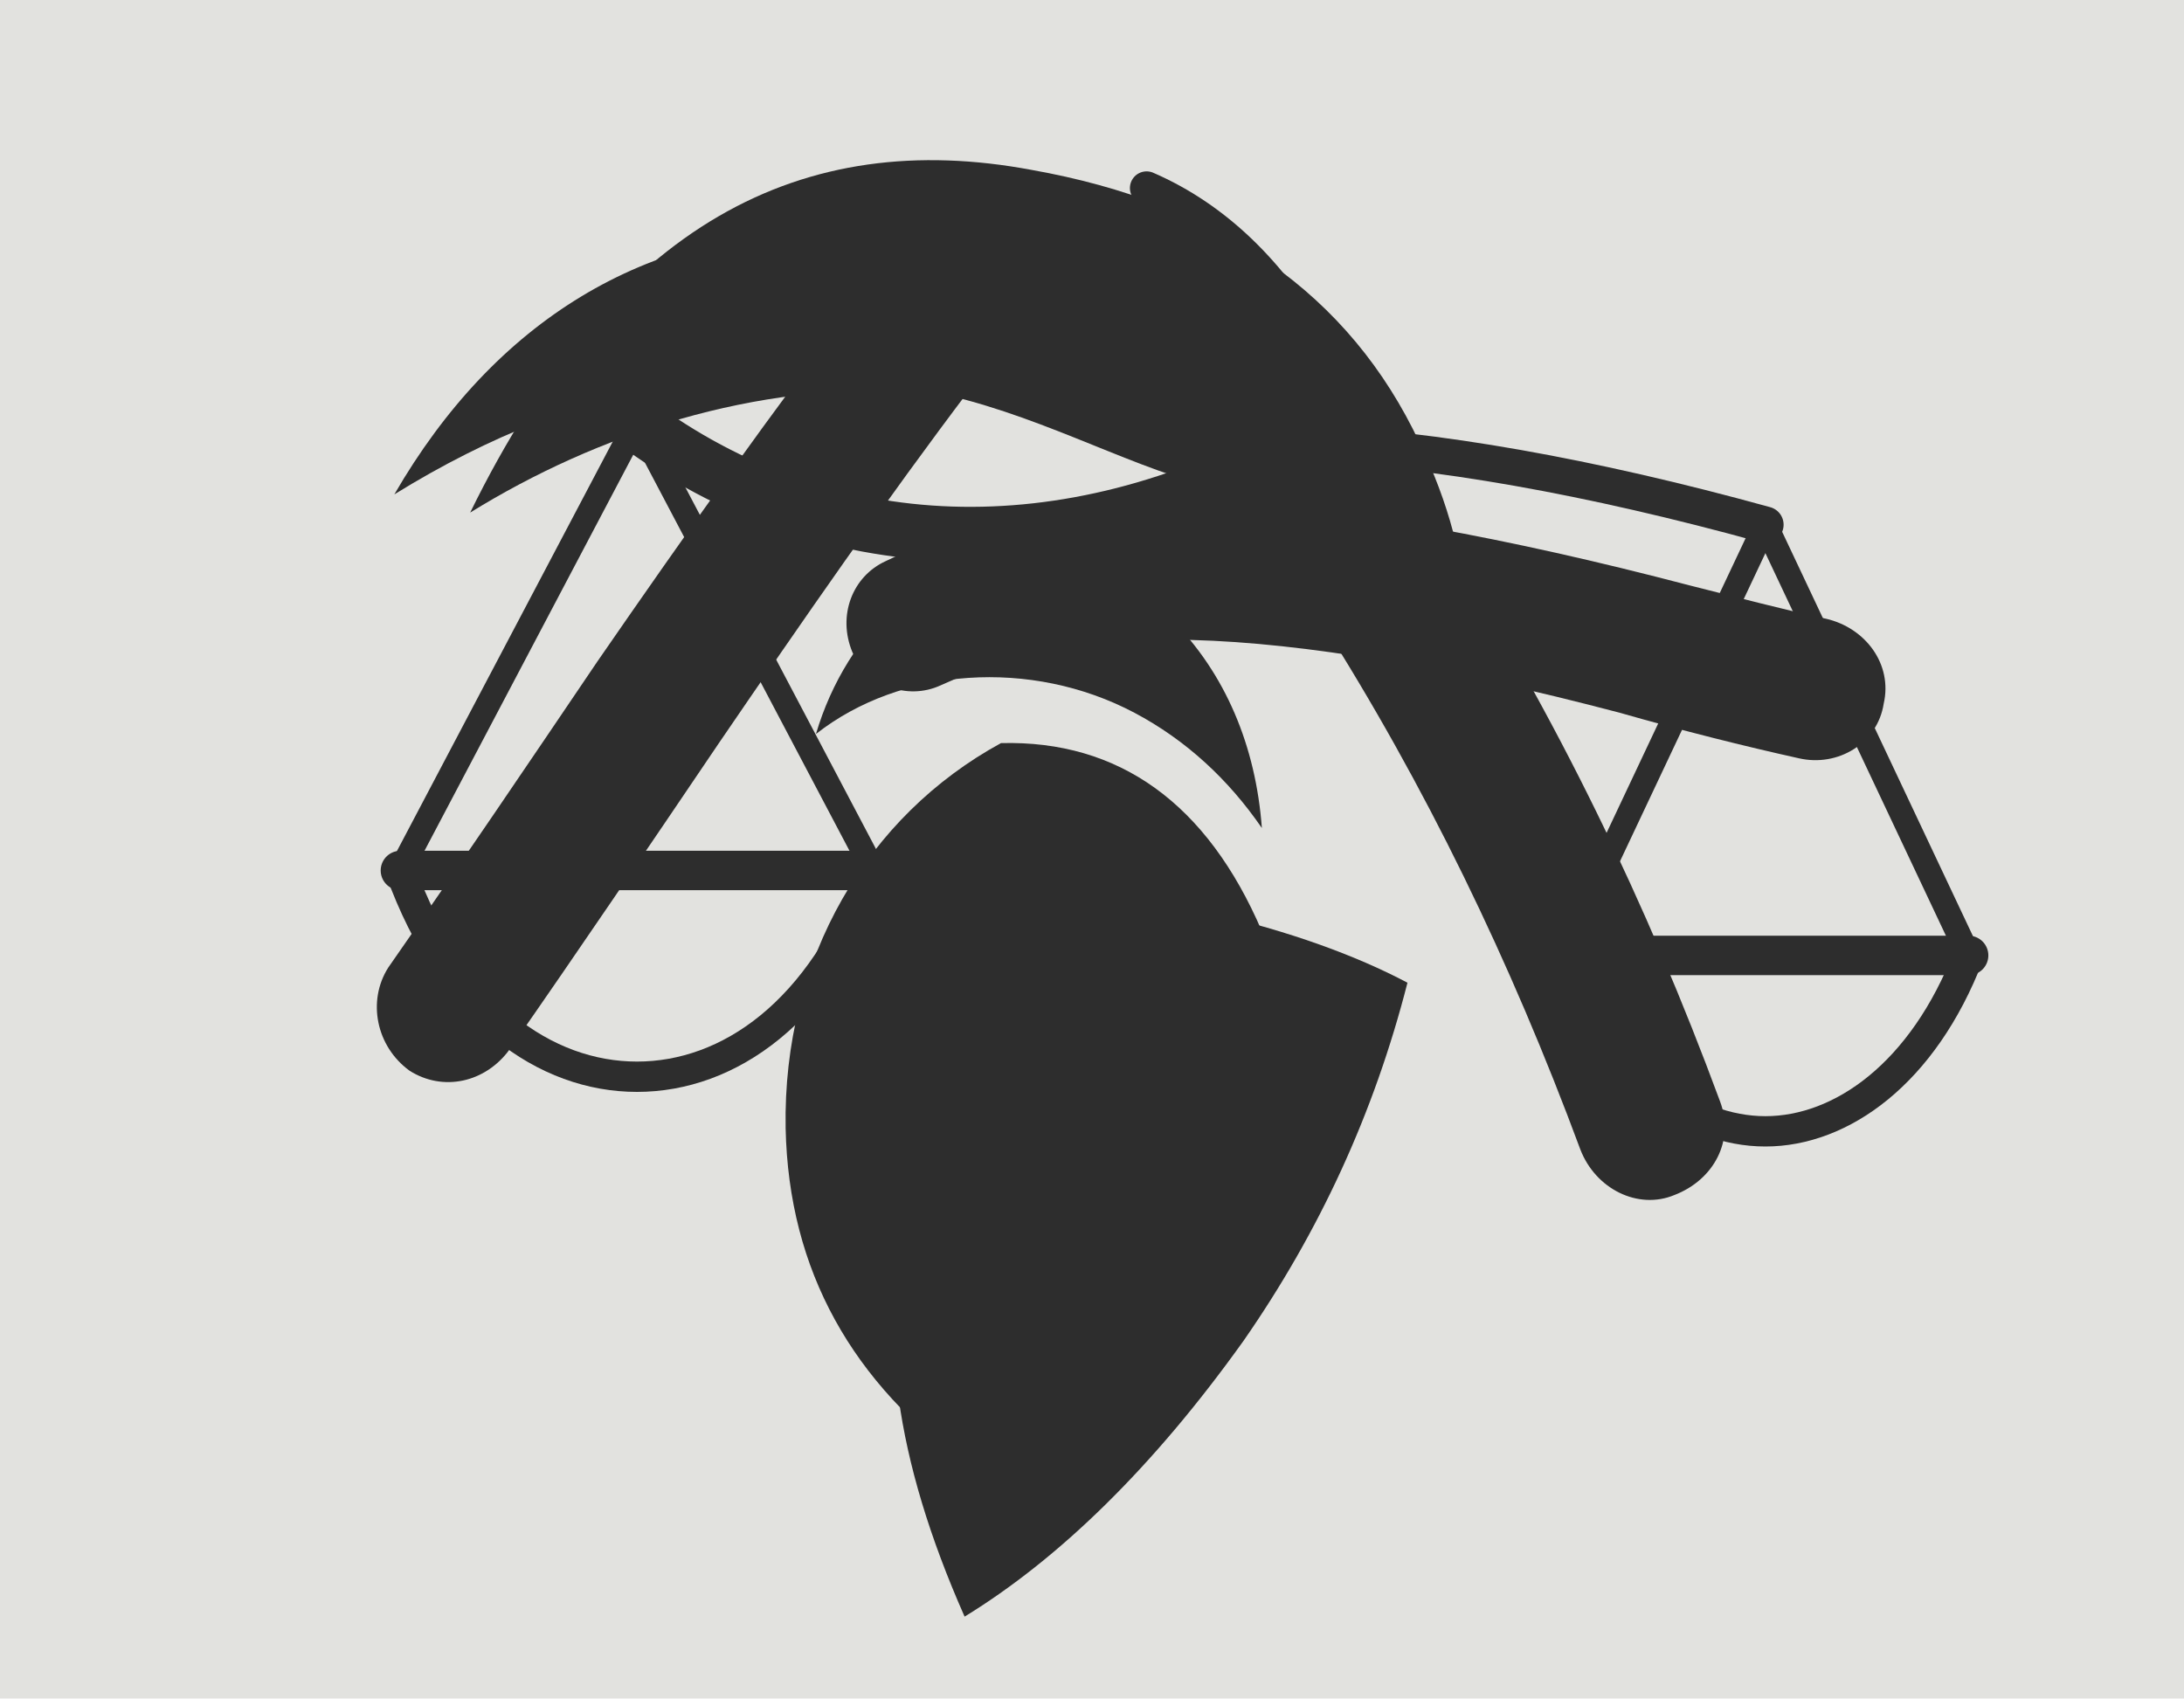
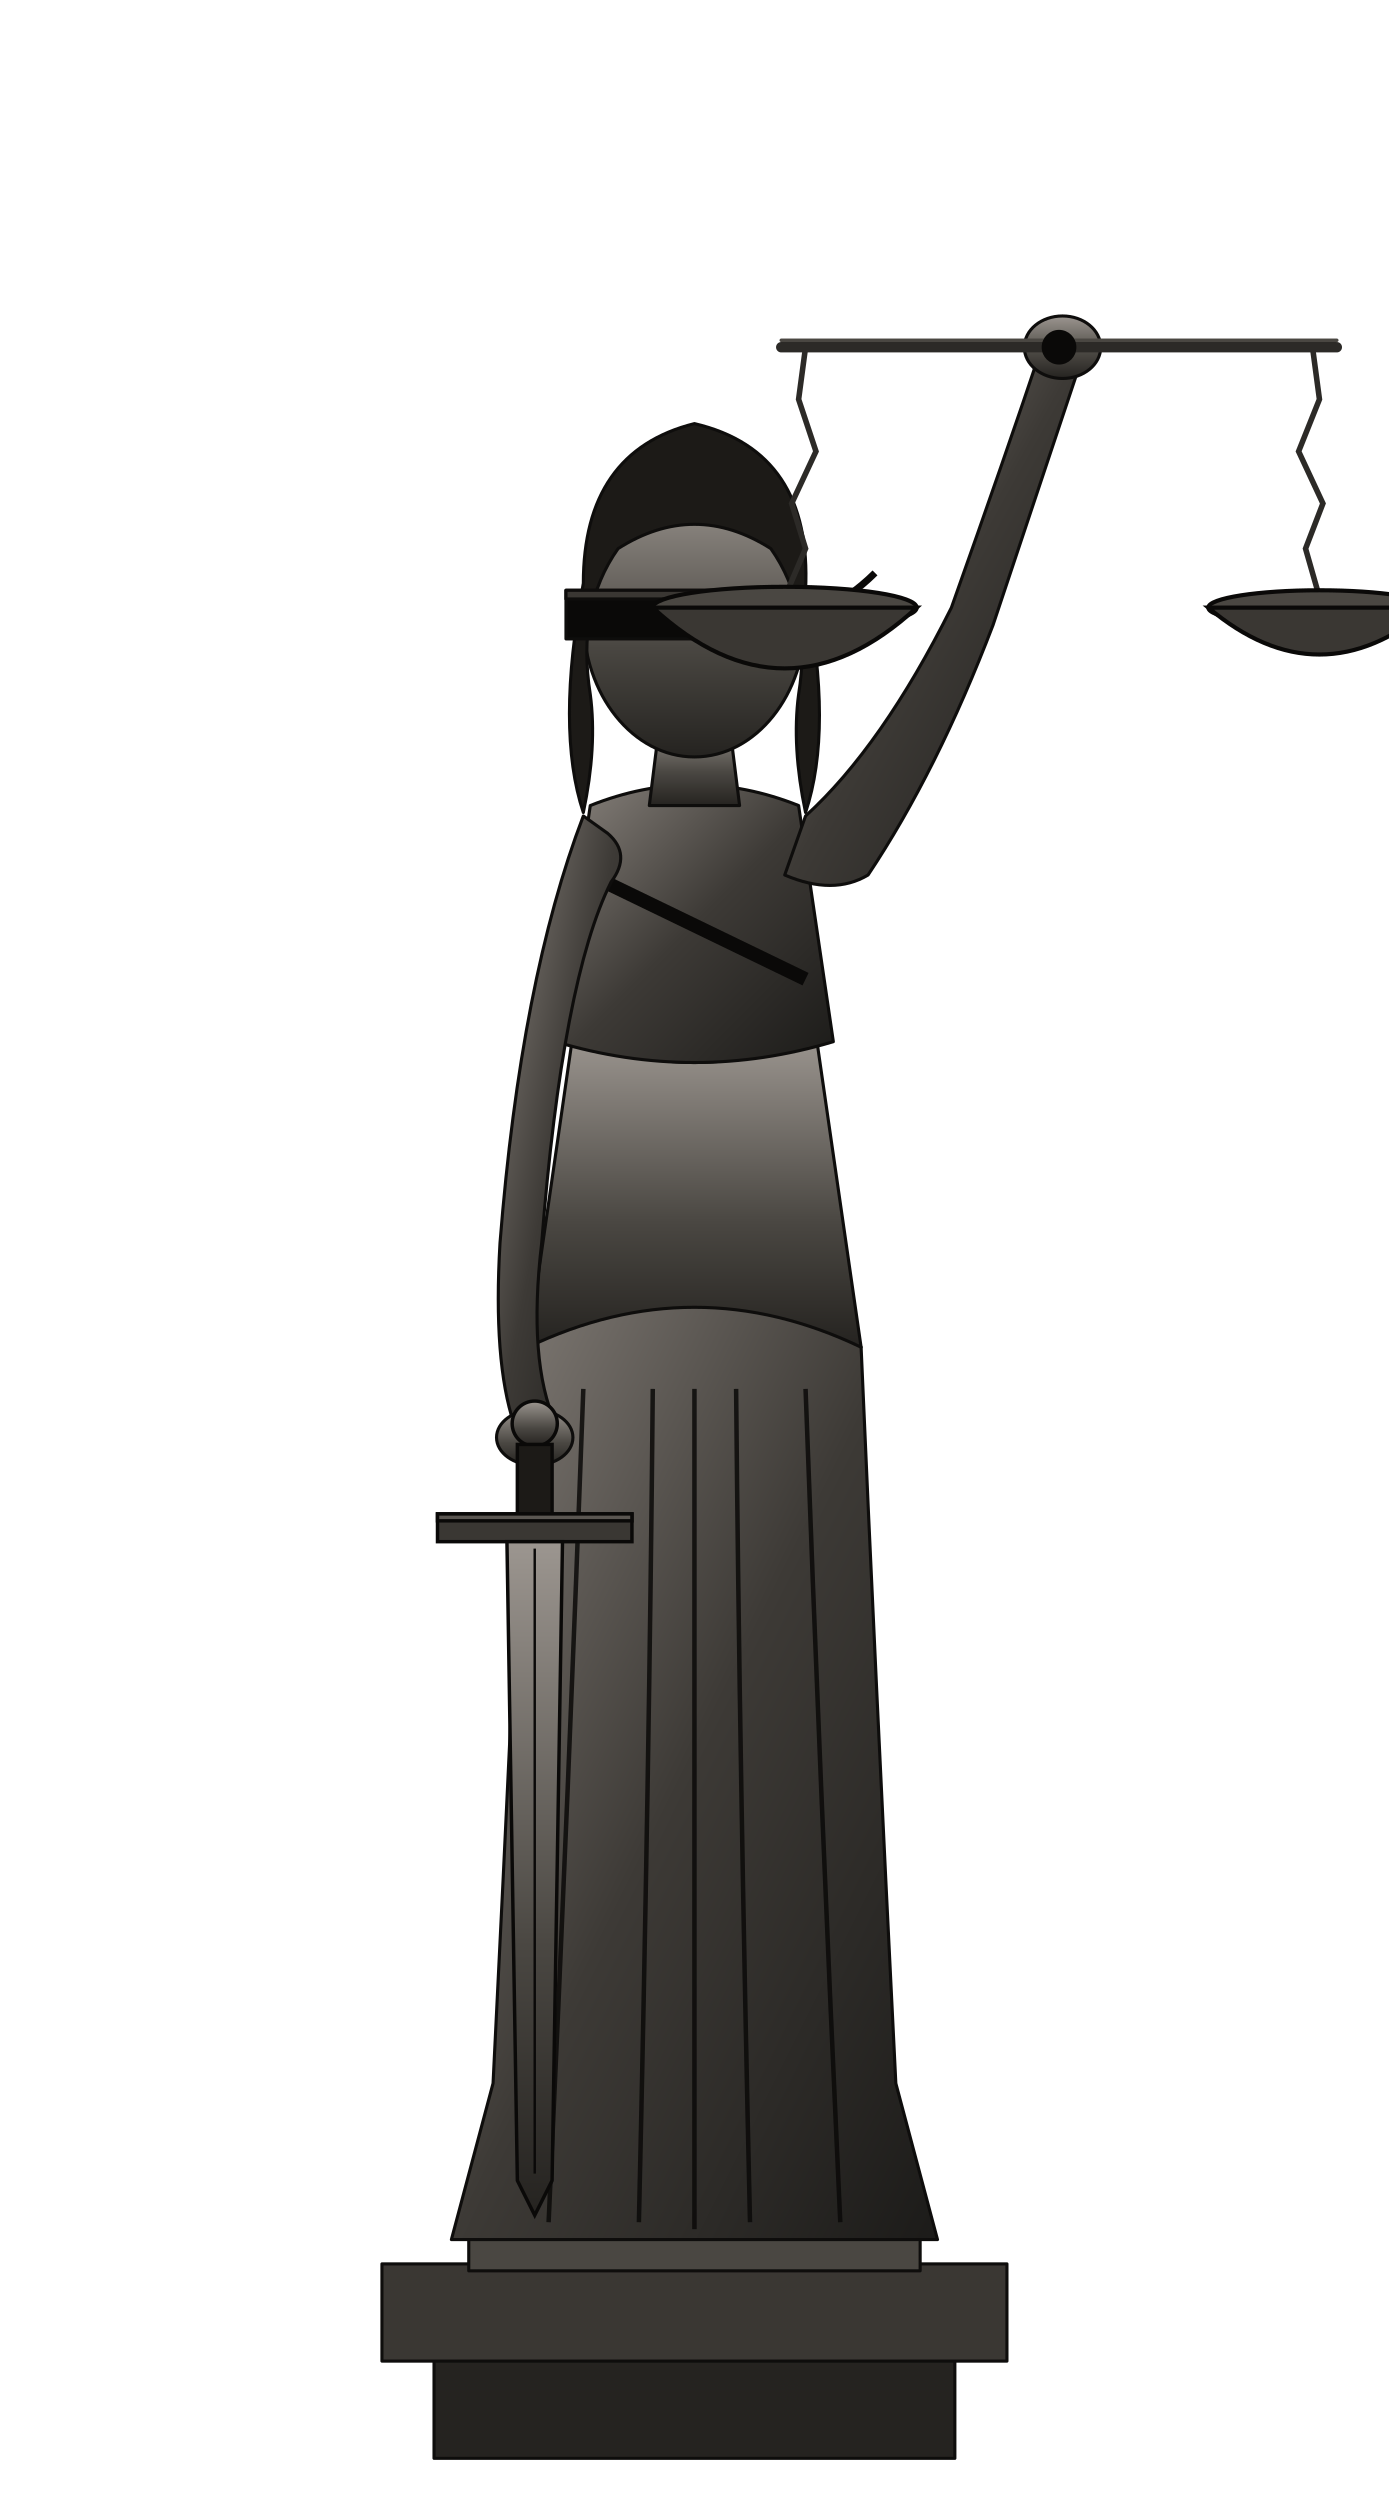
- <svg xmlns="http://www.w3.org/2000/svg" viewBox="0 0 720 560" role="img" aria-label="정의의 여신 실루엣">
-   <rect width="720" height="560" fill="#e2e2df" />
-   <g fill="#2d2d2d">
-     <path d="M342 177c-35 4-63 31-73 65 28-22 71-25 105-7 17 9 31 22 42 38-2-27-12-51-30-69-13-14-28-24-44-27z" />
-     <path d="M330 245c-44 24-72 71-71 127 1 47 22 84 61 112-10-41-7-76 8-105 17-33 48-56 88-72-18-42-47-63-86-62z" />
-     <path d="M399 301c-53 23-86 56-99 99-11 37-5 81 18 133 31-19 62-49 92-91 25-36 43-75 54-118-17-9-39-17-65-23z" />
-     <path d="M407 162c-24-54-74-85-132-86-62-1-112 30-145 87 63-39 126-49 189-31 33 9 62 26 88 30z" />
-     <path d="M155 169c42-26 94-43 147-40 54 3 99 25 135 67 18 20 29 43 37 70 15-41 13-81-6-120-23-49-66-79-128-90-75-14-138 17-185 113z" />
-     <path d="M402 165c43 3 94 12 155 28 16 4 31 8 45 11 13 3 22 15 19 28-2 13-15 21-28 18-18-4-38-9-59-15-57-15-104-23-141-24-31-1-59 4-83 15-11 5-24 0-29-11-5-12 0-25 11-30 31-15 68-21 110-20z" />
-     <path d="M320 128c-28 37-55 76-83 117-23 34-46 68-69 101-8 11-22 14-33 7-11-8-14-23-7-34 23-33 46-67 69-101 29-42 58-83 88-122 8-11 23-13 34-5 10 8 12 24 1 37z" />
-     <path d="M449 139c9 12 18 25 27 39 37 58 67 120 91 185 5 13-2 26-15 31-12 5-26-2-31-15-23-62-51-120-86-175-8-13-17-26-26-38-8-11-5-26 6-34s26-5 34 7z" />
+ <svg xmlns="http://www.w3.org/2000/svg" viewBox="0 0 400 720" role="img" aria-label="정의의 여신과 저울">
+   <defs>
+     <linearGradient id="metal" x1="0" y1="0" x2="1" y2="1">
+       <stop offset="0%" stop-color="#8a847e" />
+       <stop offset="50%" stop-color="#3d3a36" />
+       <stop offset="100%" stop-color="#1c1b19" />
+     </linearGradient>
+     <linearGradient id="metalLight" x1="0" y1="0" x2="0" y2="1">
+       <stop offset="0%" stop-color="#9c9690" />
+       <stop offset="60%" stop-color="#4a4742" />
+       <stop offset="100%" stop-color="#252320" />
+     </linearGradient>
+   </defs>
+   <g stroke="#0e0d0c" stroke-width="0.9" stroke-linejoin="round">
+     <rect x="125" y="678" width="150" height="30" fill="#252320" />
+     <rect x="110" y="652" width="180" height="28" fill="#3a3733" />
+     <rect x="135" y="640" width="130" height="14" fill="#4a4742" />
+     <path d="M 152 388 Q 148 480 142 600 L 130 645 L 270 645 L 258 600 Q 252 480 248 388 Q 226 365 200 365 Q 174 365 152 388 Z" fill="url(#metal)" />
+     <g stroke="#0a0908" stroke-width="1.3" fill="none" opacity="0.85">
+       <path d="M 168 400 Q 164 510 158 640" />
+       <path d="M 188 400 Q 187 510 184 640" />
+       <path d="M 200 400 Q 200 510 200 642" />
+       <path d="M 212 400 Q 213 510 216 640" />
+       <path d="M 232 400 Q 236 510 242 640" />
+     </g>
+     <path d="M 165 298 Q 200 314 235 298 L 248 388 Q 200 365 152 388 Z" fill="url(#metalLight)" />
+     <path d="M 170 232 Q 200 220 230 232 L 240 300 Q 200 312 160 300 Z" fill="url(#metal)" />
+     <path d="M 170 252 L 232 282" stroke="#0a0908" stroke-width="4" fill="none" />
+     <path d="M 190 208 L 210 208 L 213 232 L 187 232 Z" fill="url(#metalLight)" />
+     <ellipse cx="200" cy="178" rx="32" ry="40" fill="url(#metalLight)" />
+     <path d="M 168 168 Q 168 130 200 122 Q 234 130 232 170 Q 240 210 232 234 Q 228 215 230 200 Q 234 175 222 158 Q 200 144 178 158 Q 166 175 170 200 Q 172 215 168 234 Q 160 210 168 168 Z" fill="#1c1a17" />
+     <rect x="163" y="170" width="76" height="14" fill="#0a0908" />
+     <rect x="163" y="170" width="76" height="2.5" fill="#3a3733" />
+     <path d="M 235 177 Q 245 172 252 165" stroke="#0a0908" stroke-width="2" fill="none" />
+     <path d="M 232 235 Q 254 215 274 175 Q 290 130 300 100 L 312 102 Q 302 132 286 180 Q 270 222 250 252 Q 240 258 226 252 Z" fill="url(#metal)" />
+     <ellipse cx="306" cy="100" rx="11" ry="9" fill="url(#metalLight)" />
+     <path d="M 168 235 Q 150 282 144 358 Q 142 392 148 410 L 160 410 Q 152 392 156 358 Q 162 282 176 254 Q 182 246 175 240 Z" fill="url(#metal)" />
+     <ellipse cx="154" cy="414" rx="11" ry="8" fill="url(#metalLight)" />
  </g>
-   <g fill="none" stroke="#2d2d2d" stroke-linecap="round" stroke-linejoin="round">
-     <path d="M209 139c63 47 143 49 218 8" stroke-width="18" />
-     <path d="M429 146c44 2 95 11 153 27" stroke-width="12" />
-     <path d="M210 139l-78 148" stroke-width="8" />
-     <path d="M210 139l78 148" stroke-width="8" />
-     <path d="M132 287h156" stroke-width="13" />
-     <path d="M132 287c17 47 48 68 78 68s61-21 78-68" stroke-width="10" />
-     <path d="M582 173l-67 142" stroke-width="8" />
-     <path d="M582 173l67 142" stroke-width="8" />
-     <path d="M515 315h134" stroke-width="13" />
-     <path d="M515 315c15 39 42 58 67 58s52-19 67-58" stroke-width="10" />
-     <path d="M396 79c10 42 13 83 10 124" stroke-width="11" />
-     <path d="M378 62c23 10 41 28 55 52" stroke-width="11" />
+   <g stroke="#0a0908" stroke-linecap="round">
+     <line x1="225" y1="100" x2="385" y2="100" stroke="#2c2a27" stroke-width="3" />
+     <line x1="225" y1="98" x2="385" y2="98" stroke="#4a4742" stroke-width="1" />
+     <circle cx="305" cy="100" r="4.5" fill="#0a0908" />
+     <path d="M 232 100 L 230 115 L 235 130 L 228 145 L 232 158 L 226 172" stroke="#2c2a27" stroke-width="1.6" fill="none" />
+     <path d="M 378 100 L 380 115 L 374 130 L 381 145 L 376 158 L 380 172" stroke="#2c2a27" stroke-width="1.6" fill="none" />
+     <ellipse cx="226" cy="175" rx="38" ry="6" fill="#4a4742" stroke="#0a0908" stroke-width="1.2" />
+     <path d="M 188 175 Q 226 210 264 175 Z" fill="#3a3733" stroke="#0a0908" stroke-width="1.2" />
+     <ellipse cx="380" cy="175" rx="32" ry="5" fill="#4a4742" stroke="#0a0908" stroke-width="1.2" />
+     <path d="M 348 175 Q 380 202 412 175 Z" fill="#3a3733" stroke="#0a0908" stroke-width="1.2" />
+   </g>
+   <g stroke="#0a0908" stroke-width="1">
+     <circle cx="154" cy="410" r="6.5" fill="url(#metalLight)" />
+     <rect x="149" y="416" width="10" height="22" fill="#1c1a17" />
+     <rect x="126" y="436" width="56" height="8" fill="#3a3733" />
+     <rect x="126" y="436" width="56" height="2" fill="#5a5651" />
+     <path d="M 146 444 L 162 444 L 159 628 L 154 638 L 149 628 Z" fill="url(#metalLight)" />
+     <line x1="154" y1="446" x2="154" y2="626" stroke="#0a0908" stroke-width="0.7" />
  </g>
</svg>
